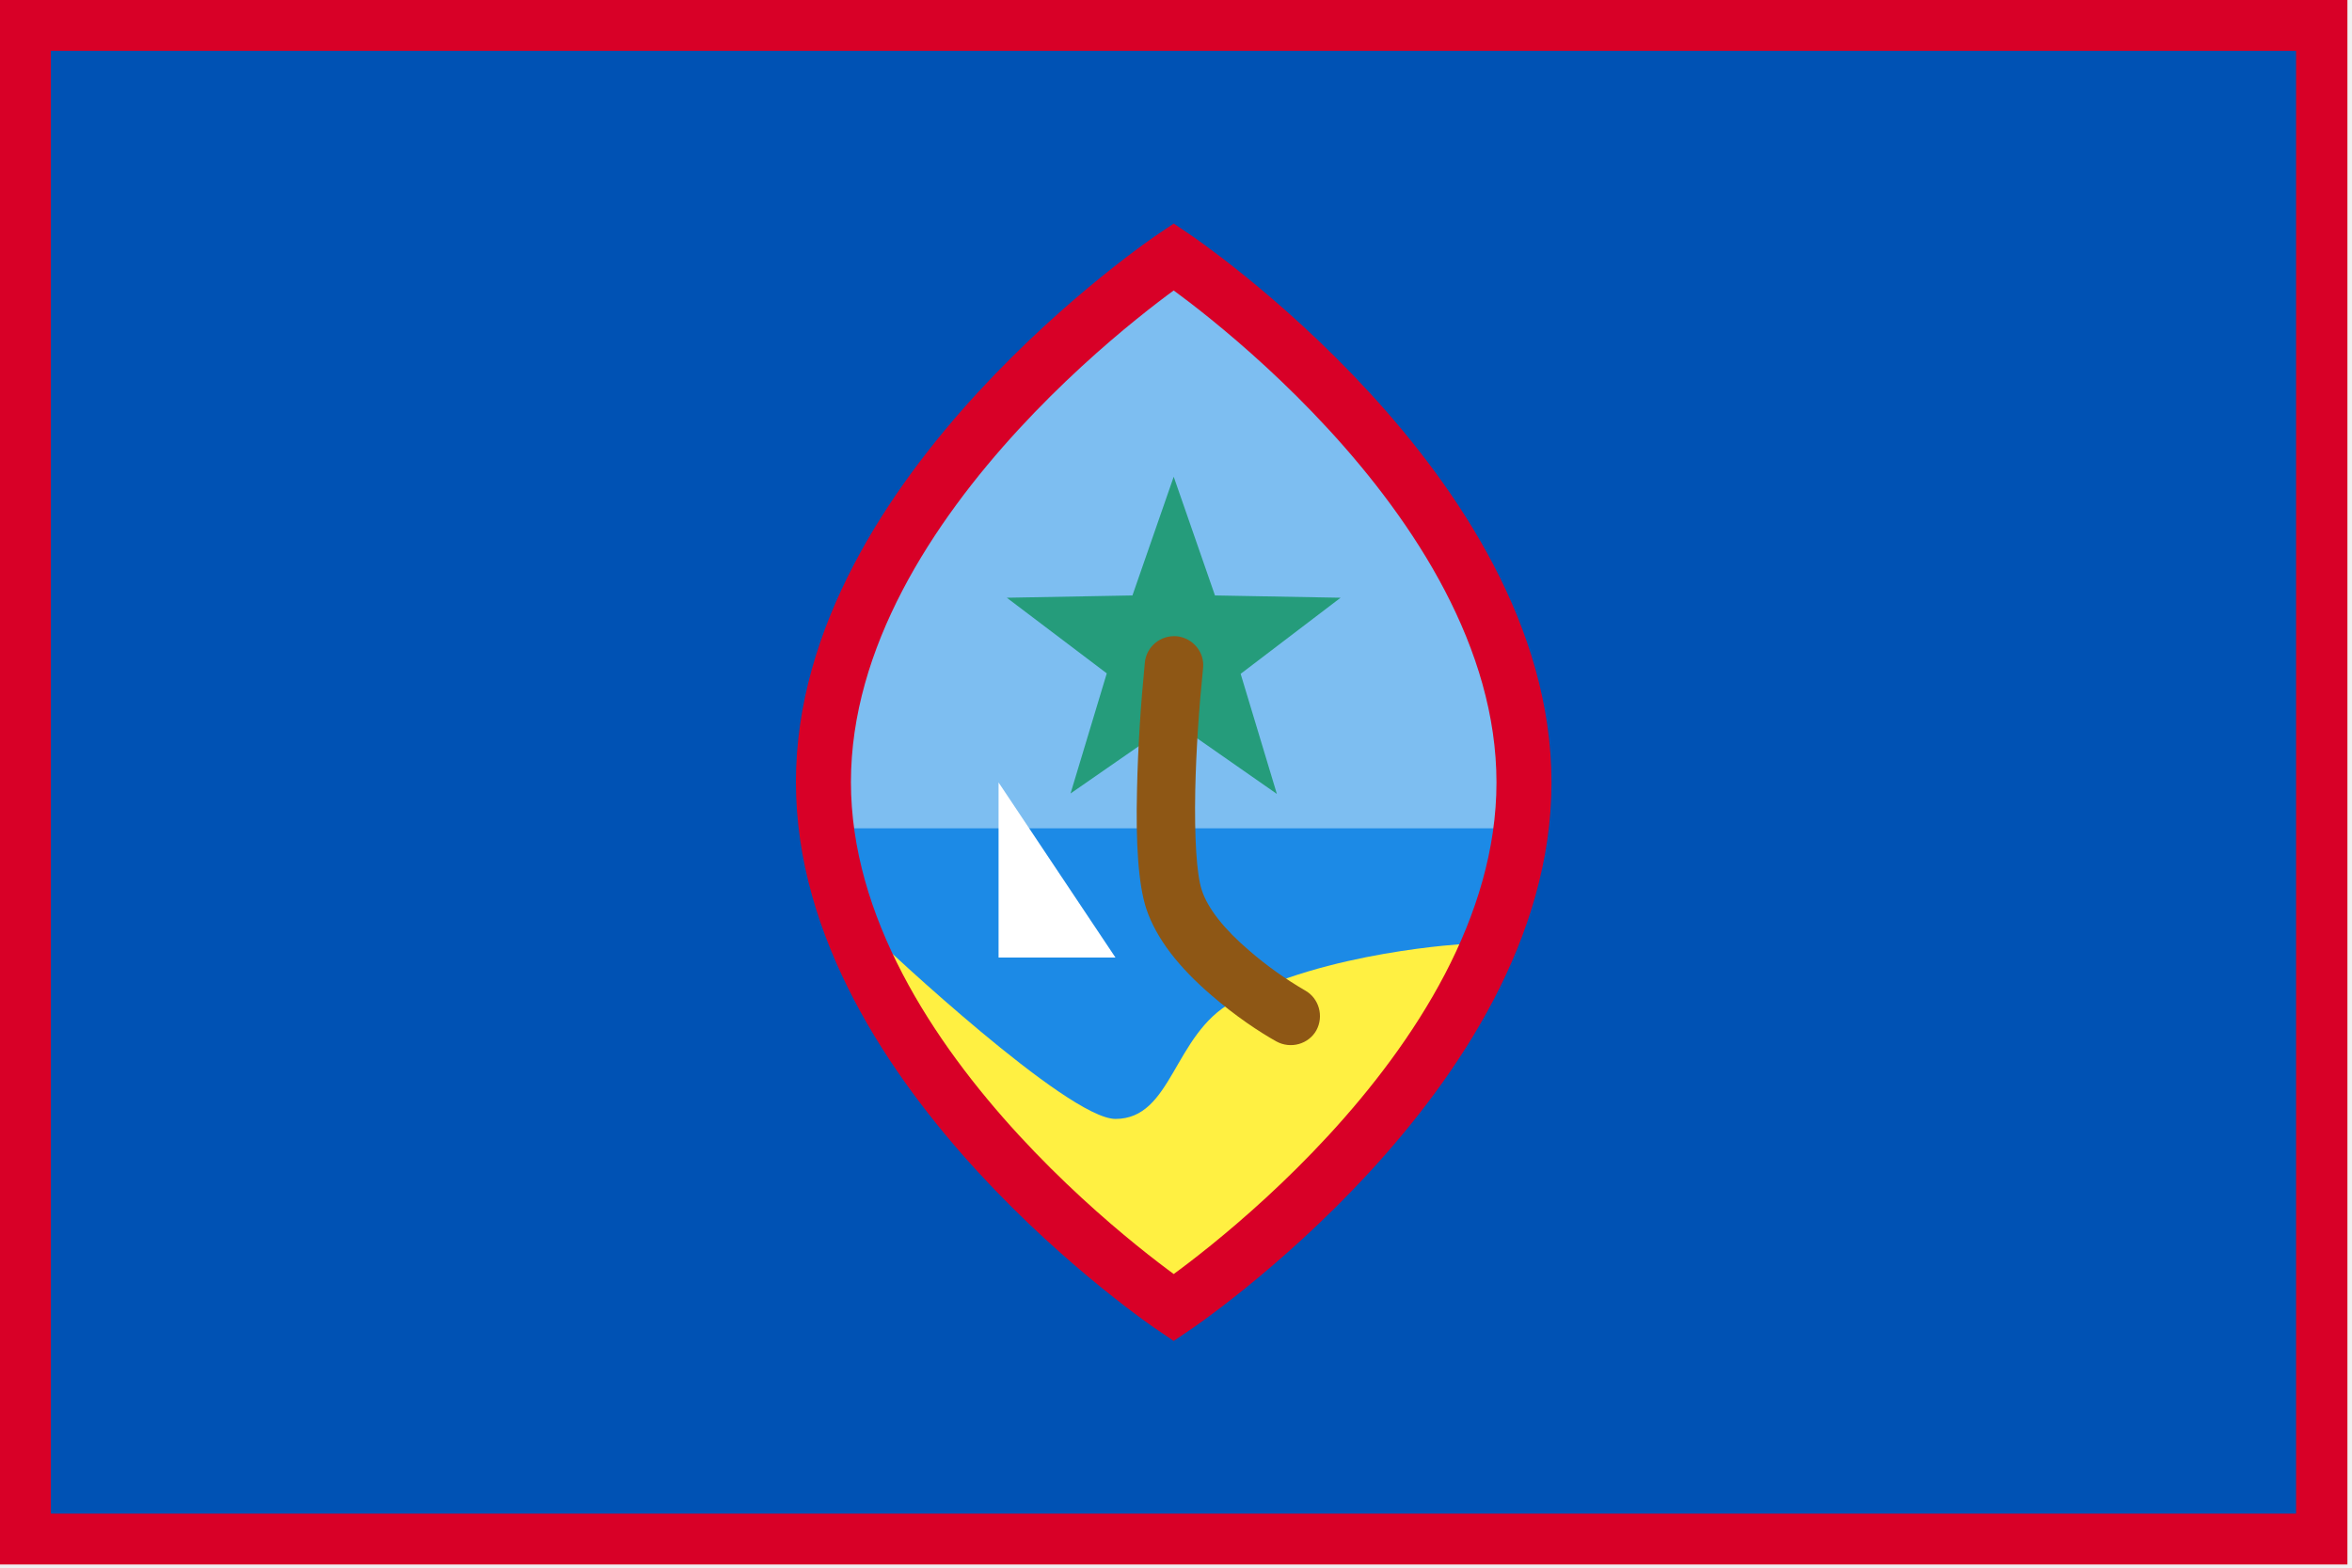
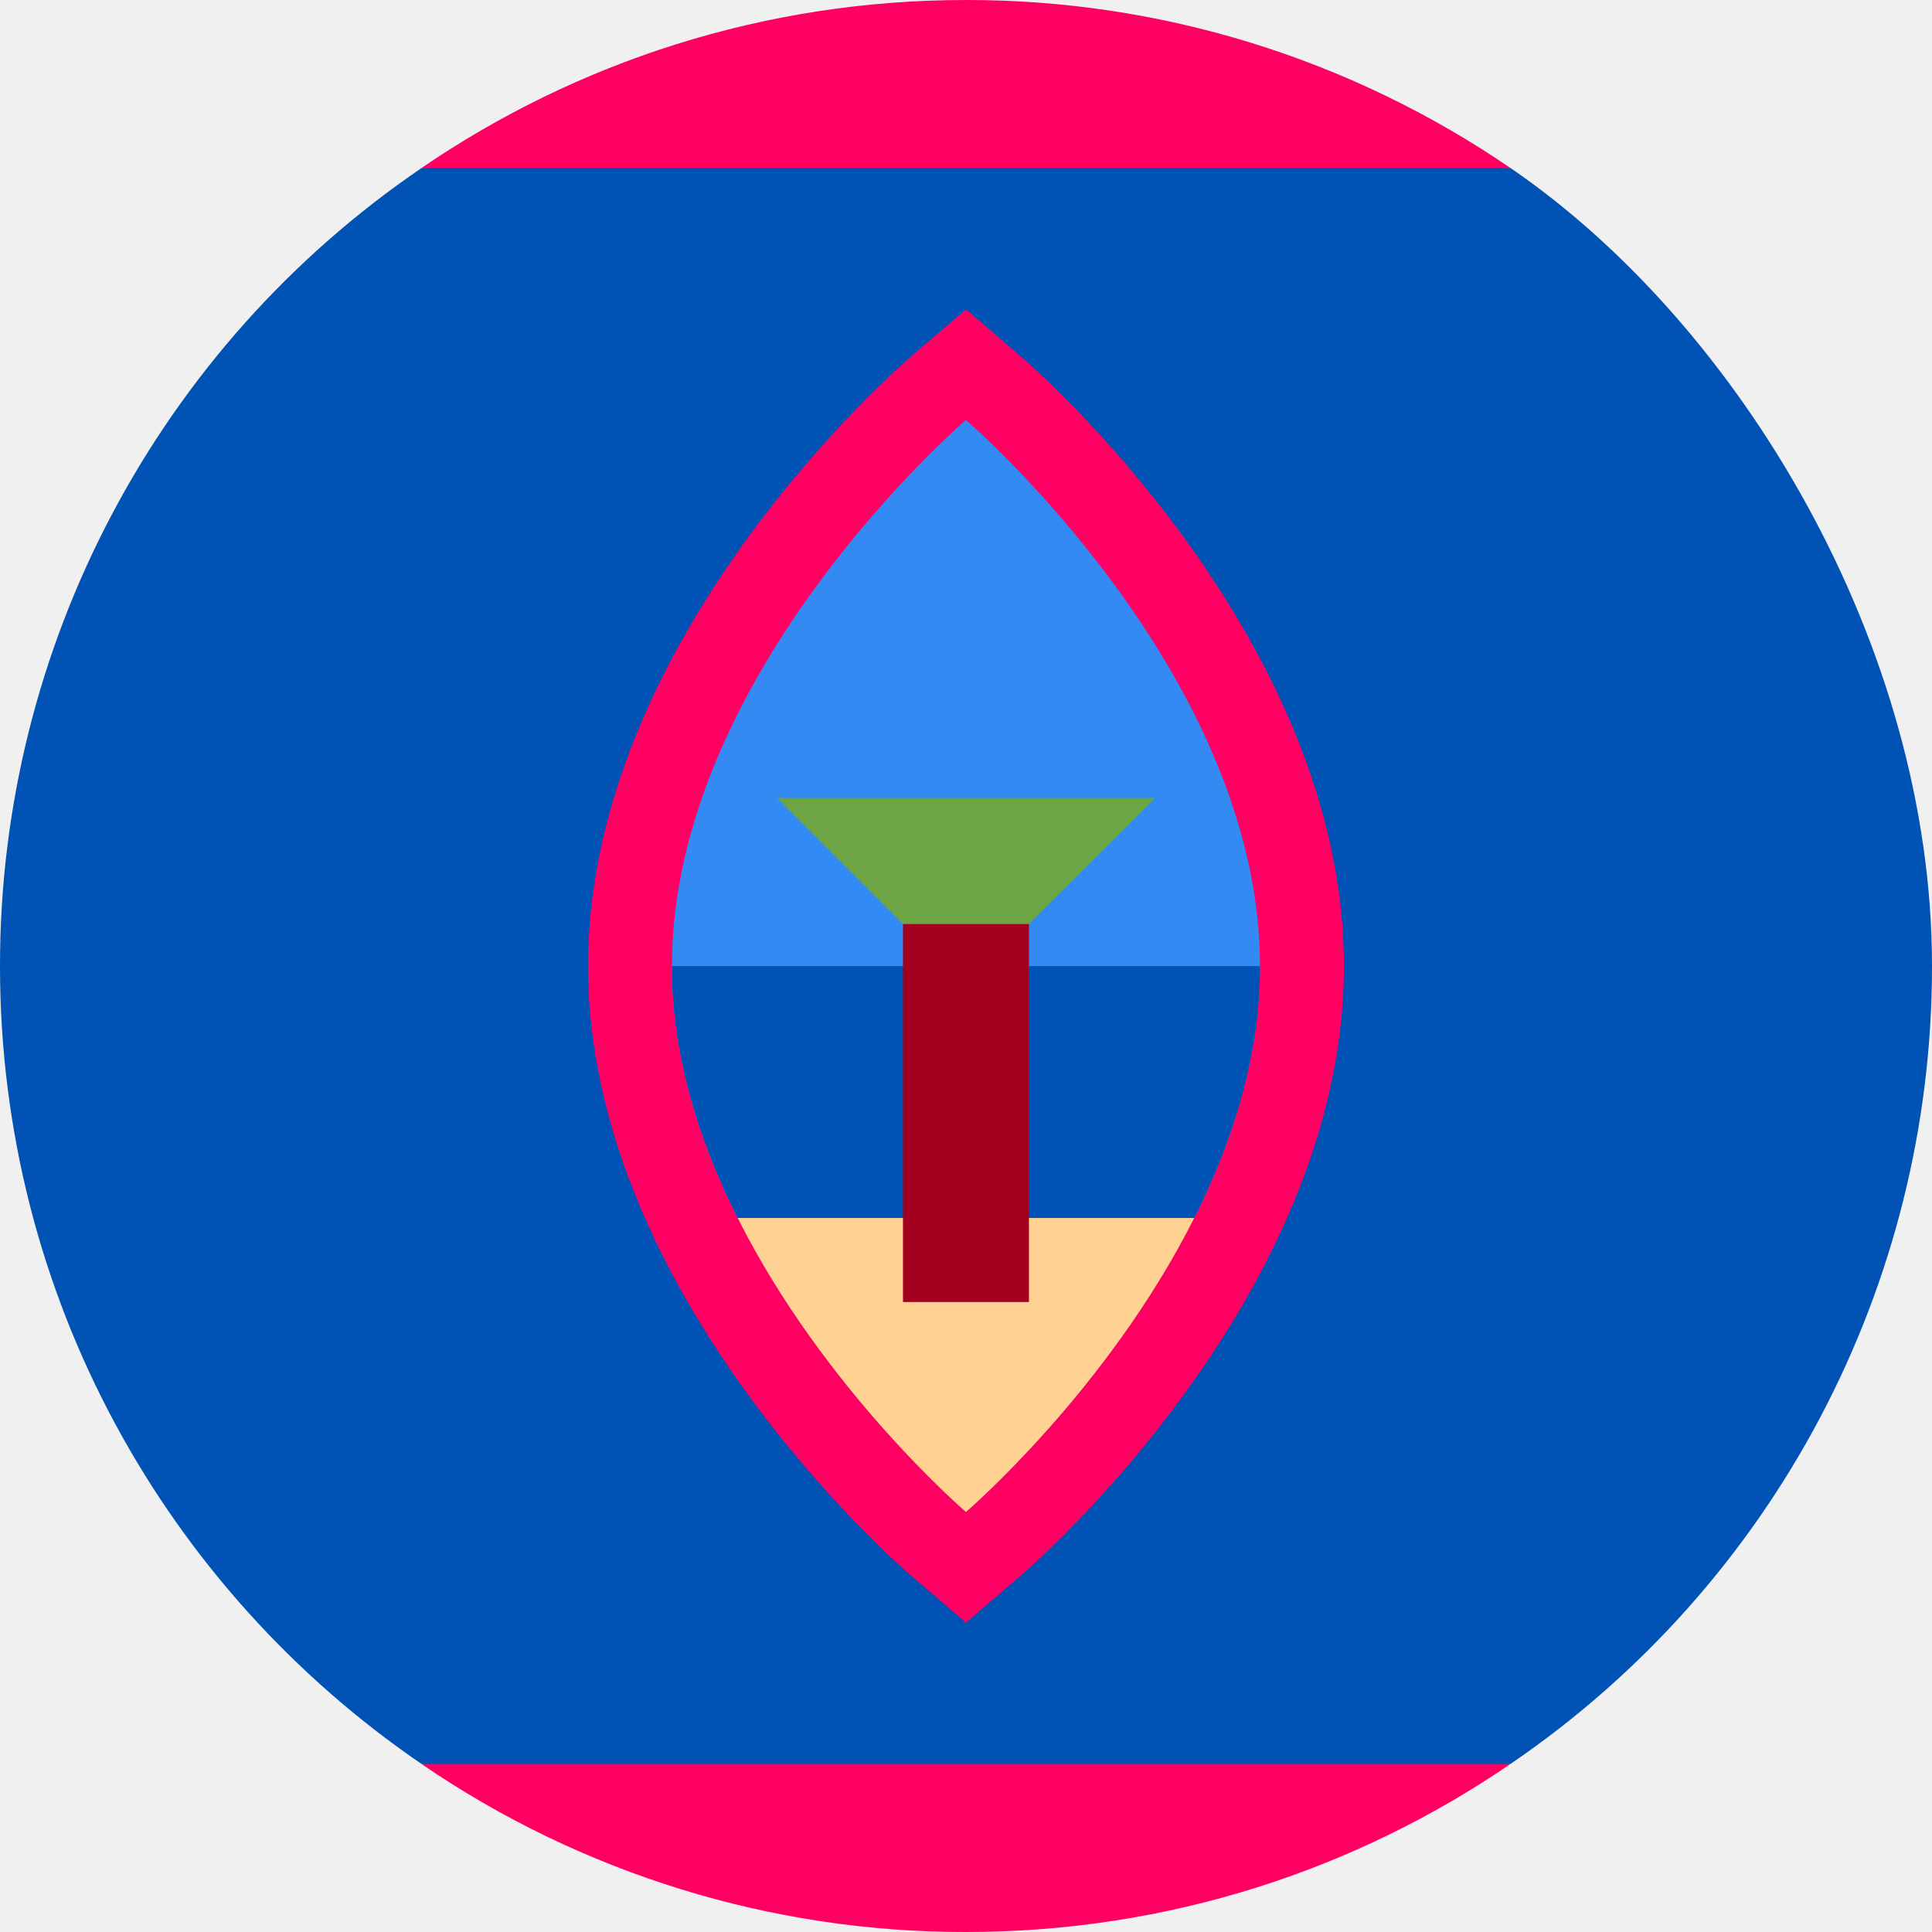
- <svg xmlns="http://www.w3.org/2000/svg" viewBox="0 0 513 342">
-   <path fill="#D80027" d="M0 0h512v341.3H0z" />
-   <path fill="#0052B4" d="M11.1 11.1h489.7v319.1H11.1z" />
-   <path fill="#7DBEF1" d="M256 285.3s76.4-51.3 76.4-114.6S256 56 256 56s-76.4 51.3-76.4 114.6S256 285.3 256 285.3z" />
-   <path fill="#1C8AE6" d="M179.8 180.7h152.6l-29.3 64.9h-95.2z" />
-   <path fill="#FFF042" d="M192.3 205.9s40.5 38.2 51 38.2c12.4 0 12.6-18.4 25.5-25.5 20.2-11.1 51-12.7 51-12.7L297 248.7l-41 36.6-46.8-39.7-16.9-39.7z" />
-   <path fill="#259C7B" d="m256 157.5-22.5 15.6 7.9-26.2-21.8-16.5 27.4-.5 9-25.9 9 25.9 27.4.5-21.8 16.6 7.9 26.2-22.5-15.7z" />
-   <path fill="#8E5715" d="M249.7 144.6c-.9 9.2-1.5 18.4-1.7 27.6-.3 11.9.3 20.7 2 26 2.2 6.6 7.2 12.9 14.2 18.9 5.3 4.6 10.6 8.1 14.2 10.1 3.1 1.7 7 .6 8.7-2.4 1.7-3.1.6-7-2.4-8.7-4.3-2.5-8.4-5.4-12.2-8.7-5.4-4.6-9.1-9.2-10.4-13.3-1.1-3.4-1.6-11.3-1.4-21.7.2-8.9.8-17.8 1.7-26.6.4-3.5-2.2-6.6-5.7-7-3.6-.3-6.7 2.3-7 5.8z" />
-   <path fill="#FFF" d="m217.8 170.7 25.5 38.2h-25.5v-38.2z" />
-   <path fill="none" stroke="#D80027" stroke-width="12" stroke-miterlimit="10" d="M256 285.3s76.4-51.3 76.4-114.6S256 56 256 56s-76.4 51.3-76.4 114.6S256 285.3 256 285.3z" />
+ <svg xmlns="http://www.w3.org/2000/svg" width="24" height="24" fill="none">
+   <g clip-path="url(#a)">
+     <path d="M5.236 21.913A11.944 11.944 0 0 0 12 24c2.509 0 4.837-.77 6.763-2.087L12 20.87l-6.764 1.043ZM18.763 2.087A11.944 11.944 0 0 0 12 0C9.49 0 7.162.771 5.236 2.087L12 3.131l6.763-1.044Z" fill="#FF0062" />
+     <path d="M24 12c0-3.97-2.377-7.958-5.236-9.913H5.237A11.987 11.987 0 0 0 0 12c0 4.119 2.075 7.752 5.237 9.913h13.526A11.987 11.987 0 0 0 24 12Z" fill="#0052B4" />
+     <path d="M11.32 19.575c-.164-.141-4.016-3.49-4.016-7.575s3.852-7.435 4.016-7.575l.68-.582.678.582c.164.14 4.017 3.49 4.017 7.575s-3.853 7.434-4.017 7.575l-.679.582-.679-.582Z" fill="#FF0062" />
+     <path d="M15.652 12c0-3.652-3.653-6.783-3.653-6.783S8.347 8.347 8.347 12c0 1.117.342 2.185.817 3.13h5.671c.474-.945.816-2.013.816-3.13Z" fill="#338AF3" />
+     <path d="M15.652 12c0 1.117-.342 2.186-.817 3.13l-2.836.522-2.835-.521c-.475-.945-.817-2.014-.817-3.13h7.305Z" fill="#0052B4" />
+     <path d="M12 18.782s1.758-1.508 2.835-3.652H9.164c1.076 2.144 2.835 3.652 2.835 3.652Z" fill="#FFD293" />
+     <path d="M9.652 9.913h4.696L12 12.26 9.652 9.913Z" fill="#6DA544" />
+     <path d="M11.217 11.479h1.565v4.695h-1.565V11.48Z" fill="#A2001D" />
+   </g>
+   <defs>
+     <clipPath id="a">
+       <path fill="#fff" d="M0 0h24v24H0z" />
+     </clipPath>
+   </defs>
</svg>
